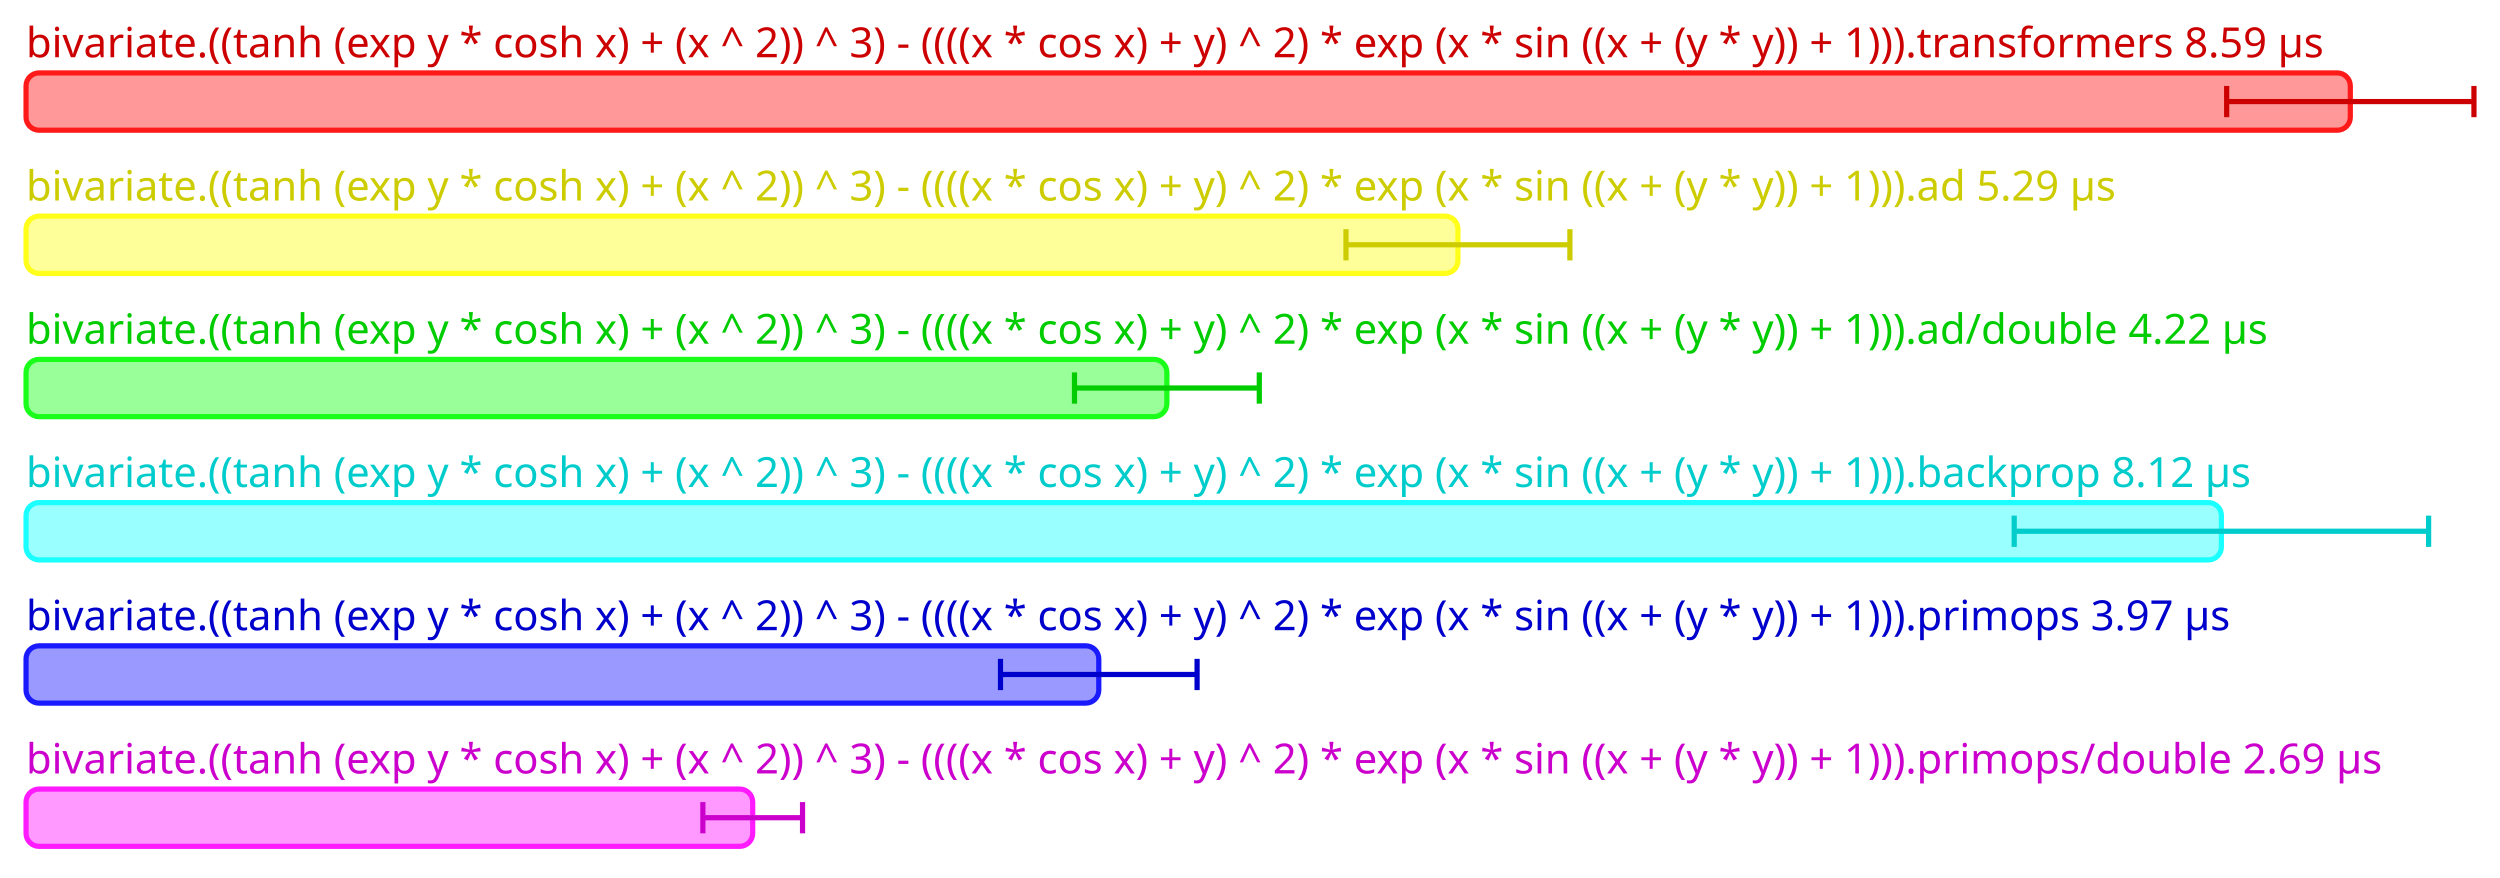
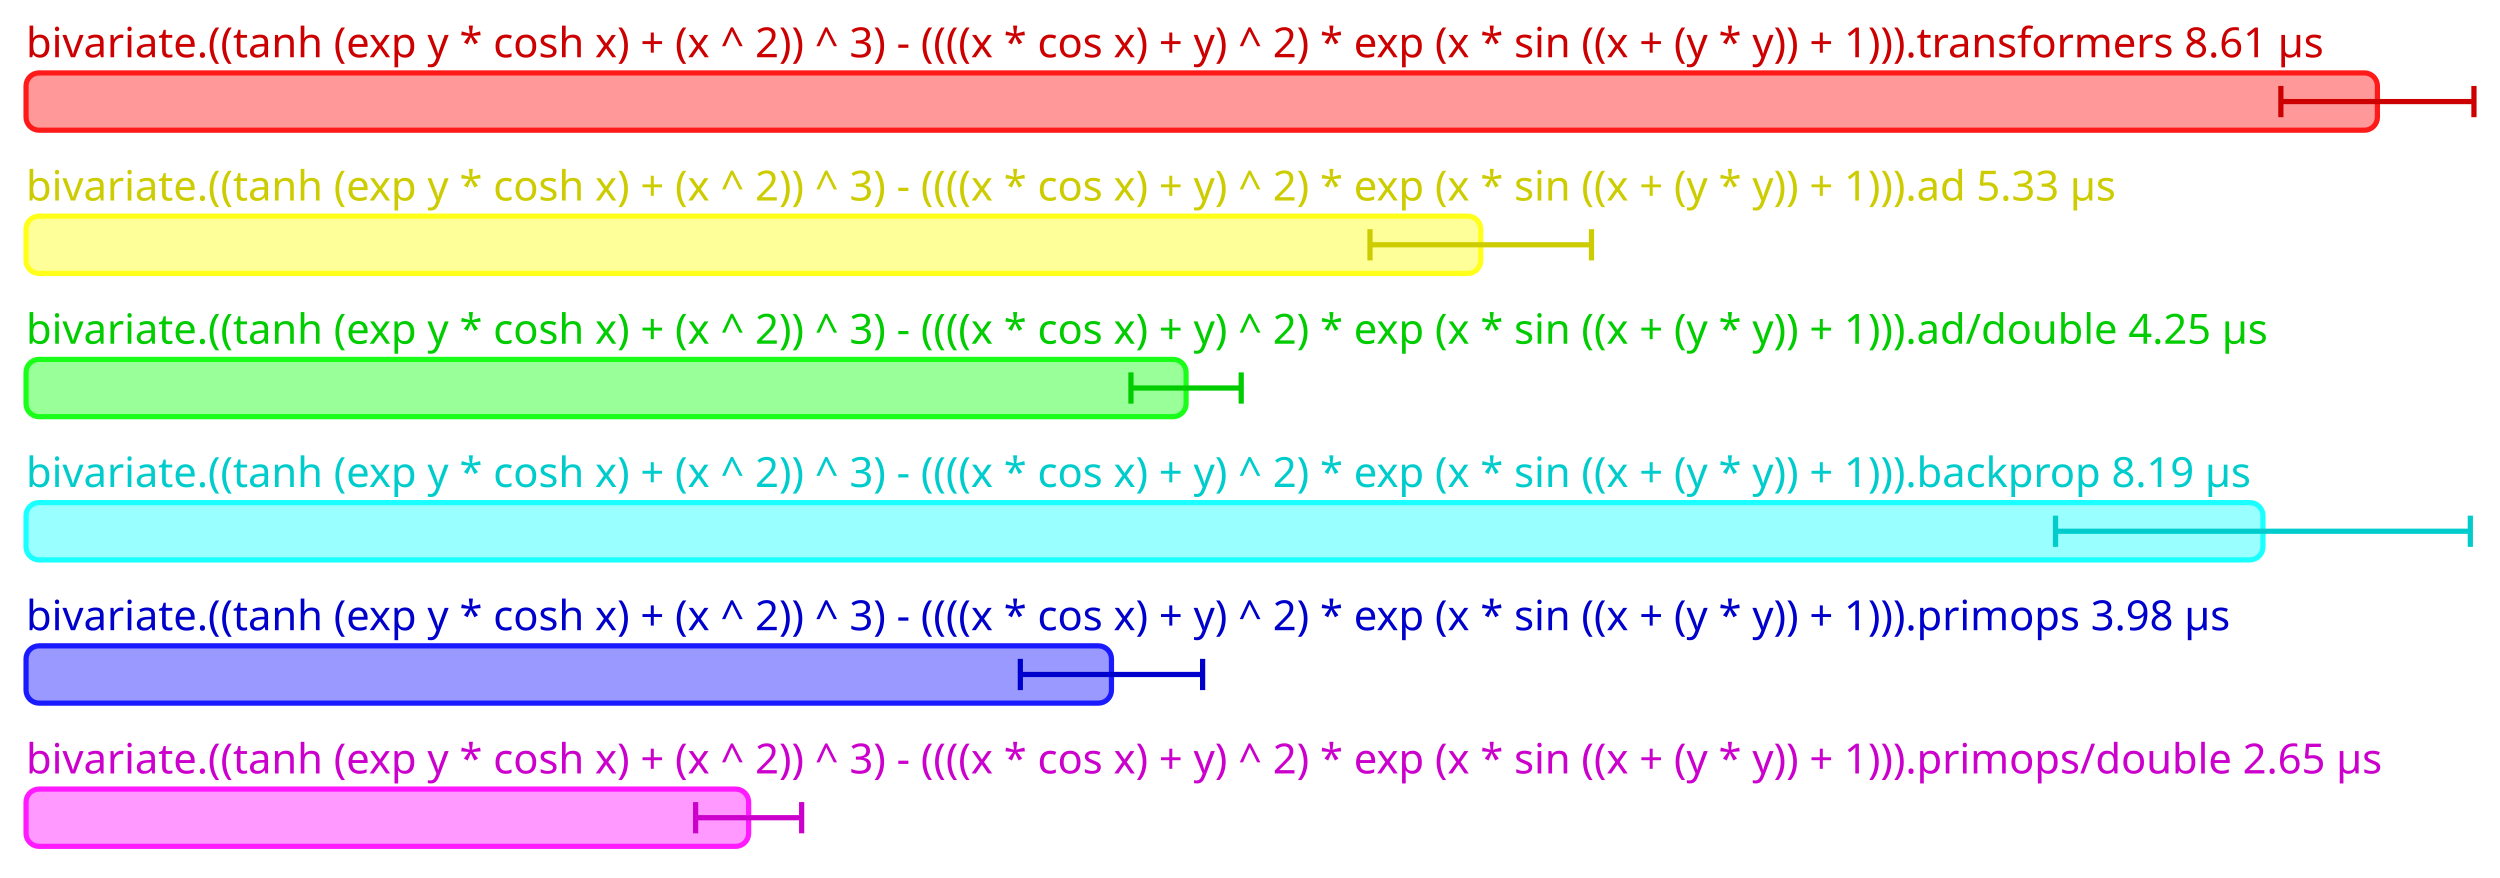
<svg xmlns="http://www.w3.org/2000/svg" height="337" width="960.0" font-size="16" font-family="sans-serif" stroke-width="2">
  <g transform="translate(10.0 0)">
-     <text fill="hsl(0, 100%, 40%)" y="22">bivariate.((tanh (exp y * cosh x) + (x ^ 2)) ^ 3) - ((((x * cos x) + y) ^ 2) * exp (x * sin ((x + (y * y)) + 1))).transformers 8.59 μs</text>
+     <text fill="hsl(0, 100%, 40%)" y="22">bivariate.((tanh (exp y * cosh x) + (x ^ 2)) ^ 3) - ((((x * cos x) + y) ^ 2) * exp (x * sin ((x + (y * y)) + 1))).transformers 8.61 μs</text>
    <g>
-       <rect y="28" rx="5" height="22" width="892.521" fill="hsl(0, 100%, 80%)" stroke="hsl(0, 100%, 55%)" />
+       <rect y="28" rx="5" height="22" width="902.927" fill="hsl(0, 100%, 80%)" stroke="hsl(0, 100%, 55%)" />
      <g stroke="hsl(0, 100%, 40%)">
-         <line x1="845.042" x2="940.0" y1="39" y2="39" />
-         <line x1="845.042" x2="845.042" y1="33" y2="45" />
+         <line x1="865.854" x2="940.0" y1="39" y2="39" />
+         <line x1="865.854" x2="865.854" y1="33" y2="45" />
        <line x1="940.0" x2="940.0" y1="33" y2="45" />
      </g>
    </g>
-     <text fill="hsl(60, 100%, 40%)" y="77">bivariate.((tanh (exp y * cosh x) + (x ^ 2)) ^ 3) - ((((x * cos x) + y) ^ 2) * exp (x * sin ((x + (y * y)) + 1))).ad 5.29 μs</text>
+     <text fill="hsl(60, 100%, 40%)" y="77">bivariate.((tanh (exp y * cosh x) + (x ^ 2)) ^ 3) - ((((x * cos x) + y) ^ 2) * exp (x * sin ((x + (y * y)) + 1))).ad 5.33 μs</text>
    <g>
-       <rect y="83" rx="5" height="22" width="549.847" fill="hsl(60, 100%, 80%)" stroke="hsl(60, 100%, 55%)" />
+       <rect y="83" rx="5" height="22" width="558.605" fill="hsl(60, 100%, 80%)" stroke="hsl(60, 100%, 55%)" />
      <g stroke="hsl(60, 100%, 40%)">
-         <line x1="506.855" x2="592.84" y1="94" y2="94" />
-         <line x1="506.855" x2="506.855" y1="88" y2="100" />
-         <line x1="592.84" x2="592.84" y1="88" y2="100" />
+         <line x1="516.08" x2="601.13" y1="94" y2="94" />
+         <line x1="516.08" x2="516.08" y1="88" y2="100" />
+         <line x1="601.13" x2="601.13" y1="88" y2="100" />
      </g>
    </g>
-     <text fill="hsl(120, 100%, 40%)" y="132">bivariate.((tanh (exp y * cosh x) + (x ^ 2)) ^ 3) - ((((x * cos x) + y) ^ 2) * exp (x * sin ((x + (y * y)) + 1))).ad/double 4.22 μs</text>
+     <text fill="hsl(120, 100%, 40%)" y="132">bivariate.((tanh (exp y * cosh x) + (x ^ 2)) ^ 3) - ((((x * cos x) + y) ^ 2) * exp (x * sin ((x + (y * y)) + 1))).ad/double 4.25 μs</text>
    <g>
-       <rect y="138" rx="5" height="22" width="438.085" fill="hsl(120, 100%, 80%)" stroke="hsl(120, 100%, 55%)" />
+       <rect y="138" rx="5" height="22" width="445.456" fill="hsl(120, 100%, 80%)" stroke="hsl(120, 100%, 55%)" />
      <g stroke="hsl(120, 100%, 40%)">
-         <line x1="402.6" x2="473.571" y1="149" y2="149" />
-         <line x1="402.6" x2="402.6" y1="143" y2="155" />
-         <line x1="473.571" x2="473.571" y1="143" y2="155" />
+         <line x1="424.283" x2="466.629" y1="149" y2="149" />
+         <line x1="424.283" x2="424.283" y1="143" y2="155" />
+         <line x1="466.629" x2="466.629" y1="143" y2="155" />
      </g>
    </g>
-     <text fill="hsl(180, 100%, 40%)" y="187">bivariate.((tanh (exp y * cosh x) + (x ^ 2)) ^ 3) - ((((x * cos x) + y) ^ 2) * exp (x * sin ((x + (y * y)) + 1))).backprop 8.12 μs</text>
+     <text fill="hsl(180, 100%, 40%)" y="187">bivariate.((tanh (exp y * cosh x) + (x ^ 2)) ^ 3) - ((((x * cos x) + y) ^ 2) * exp (x * sin ((x + (y * y)) + 1))).backprop 8.19 μs</text>
    <g>
-       <rect y="193" rx="5" height="22" width="843.018" fill="hsl(180, 100%, 80%)" stroke="hsl(180, 100%, 55%)" />
+       <rect y="193" rx="5" height="22" width="858.968" fill="hsl(180, 100%, 80%)" stroke="hsl(180, 100%, 55%)" />
      <g stroke="hsl(180, 100%, 40%)">
-         <line x1="763.449" x2="922.586" y1="204" y2="204" />
-         <line x1="763.449" x2="763.449" y1="198" y2="210" />
-         <line x1="922.586" x2="922.586" y1="198" y2="210" />
+         <line x1="779.333" x2="938.604" y1="204" y2="204" />
+         <line x1="779.333" x2="779.333" y1="198" y2="210" />
+         <line x1="938.604" x2="938.604" y1="198" y2="210" />
      </g>
    </g>
-     <text fill="hsl(240, 100%, 40%)" y="242">bivariate.((tanh (exp y * cosh x) + (x ^ 2)) ^ 3) - ((((x * cos x) + y) ^ 2) * exp (x * sin ((x + (y * y)) + 1))).primops 3.97 μs</text>
+     <text fill="hsl(240, 100%, 40%)" y="242">bivariate.((tanh (exp y * cosh x) + (x ^ 2)) ^ 3) - ((((x * cos x) + y) ^ 2) * exp (x * sin ((x + (y * y)) + 1))).primops 3.98 μs</text>
    <g>
-       <rect y="248" rx="5" height="22" width="411.934" fill="hsl(240, 100%, 80%)" stroke="hsl(240, 100%, 55%)" />
+       <rect y="248" rx="5" height="22" width="416.807" fill="hsl(240, 100%, 80%)" stroke="hsl(240, 100%, 55%)" />
      <g stroke="hsl(240, 100%, 40%)">
-         <line x1="374.187" x2="449.681" y1="259" y2="259" />
-         <line x1="374.187" x2="374.187" y1="253" y2="265" />
-         <line x1="449.681" x2="449.681" y1="253" y2="265" />
+         <line x1="381.81" x2="451.803" y1="259" y2="259" />
+         <line x1="381.81" x2="381.81" y1="253" y2="265" />
+         <line x1="451.803" x2="451.803" y1="253" y2="265" />
      </g>
    </g>
-     <text fill="hsl(300, 100%, 40%)" y="297">bivariate.((tanh (exp y * cosh x) + (x ^ 2)) ^ 3) - ((((x * cos x) + y) ^ 2) * exp (x * sin ((x + (y * y)) + 1))).primops/double 2.69 μs</text>
+     <text fill="hsl(300, 100%, 40%)" y="297">bivariate.((tanh (exp y * cosh x) + (x ^ 2)) ^ 3) - ((((x * cos x) + y) ^ 2) * exp (x * sin ((x + (y * y)) + 1))).primops/double 2.65 μs</text>
    <g>
-       <rect y="303" rx="5" height="22" width="279.037" fill="hsl(300, 100%, 80%)" stroke="hsl(300, 100%, 55%)" />
+       <rect y="303" rx="5" height="22" width="277.478" fill="hsl(300, 100%, 80%)" stroke="hsl(300, 100%, 55%)" />
      <g stroke="hsl(300, 100%, 40%)">
-         <line x1="259.899" x2="298.175" y1="314" y2="314" />
-         <line x1="259.899" x2="259.899" y1="308" y2="320" />
-         <line x1="298.175" x2="298.175" y1="308" y2="320" />
+         <line x1="257.122" x2="297.834" y1="314" y2="314" />
+         <line x1="257.122" x2="257.122" y1="308" y2="320" />
+         <line x1="297.834" x2="297.834" y1="308" y2="320" />
      </g>
    </g>
  </g>
</svg>
